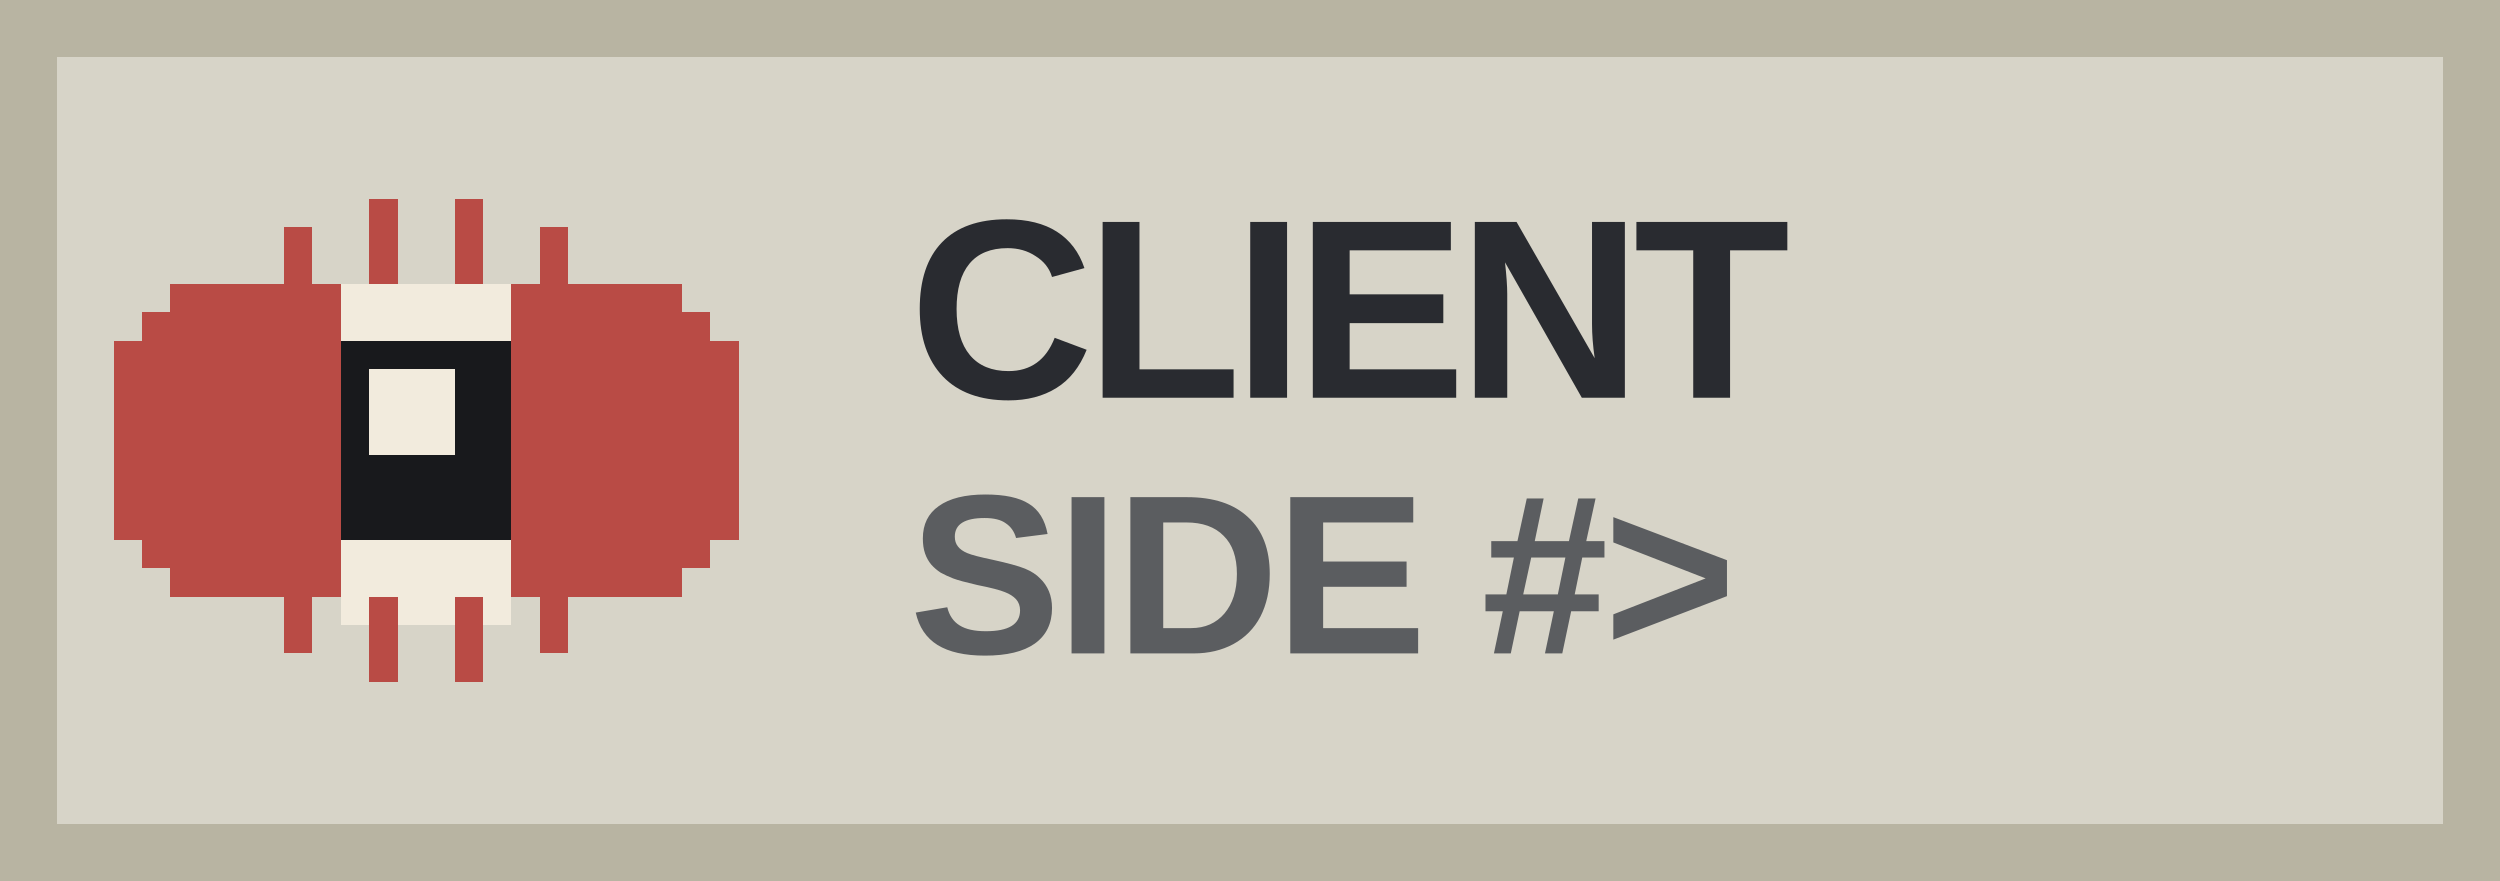
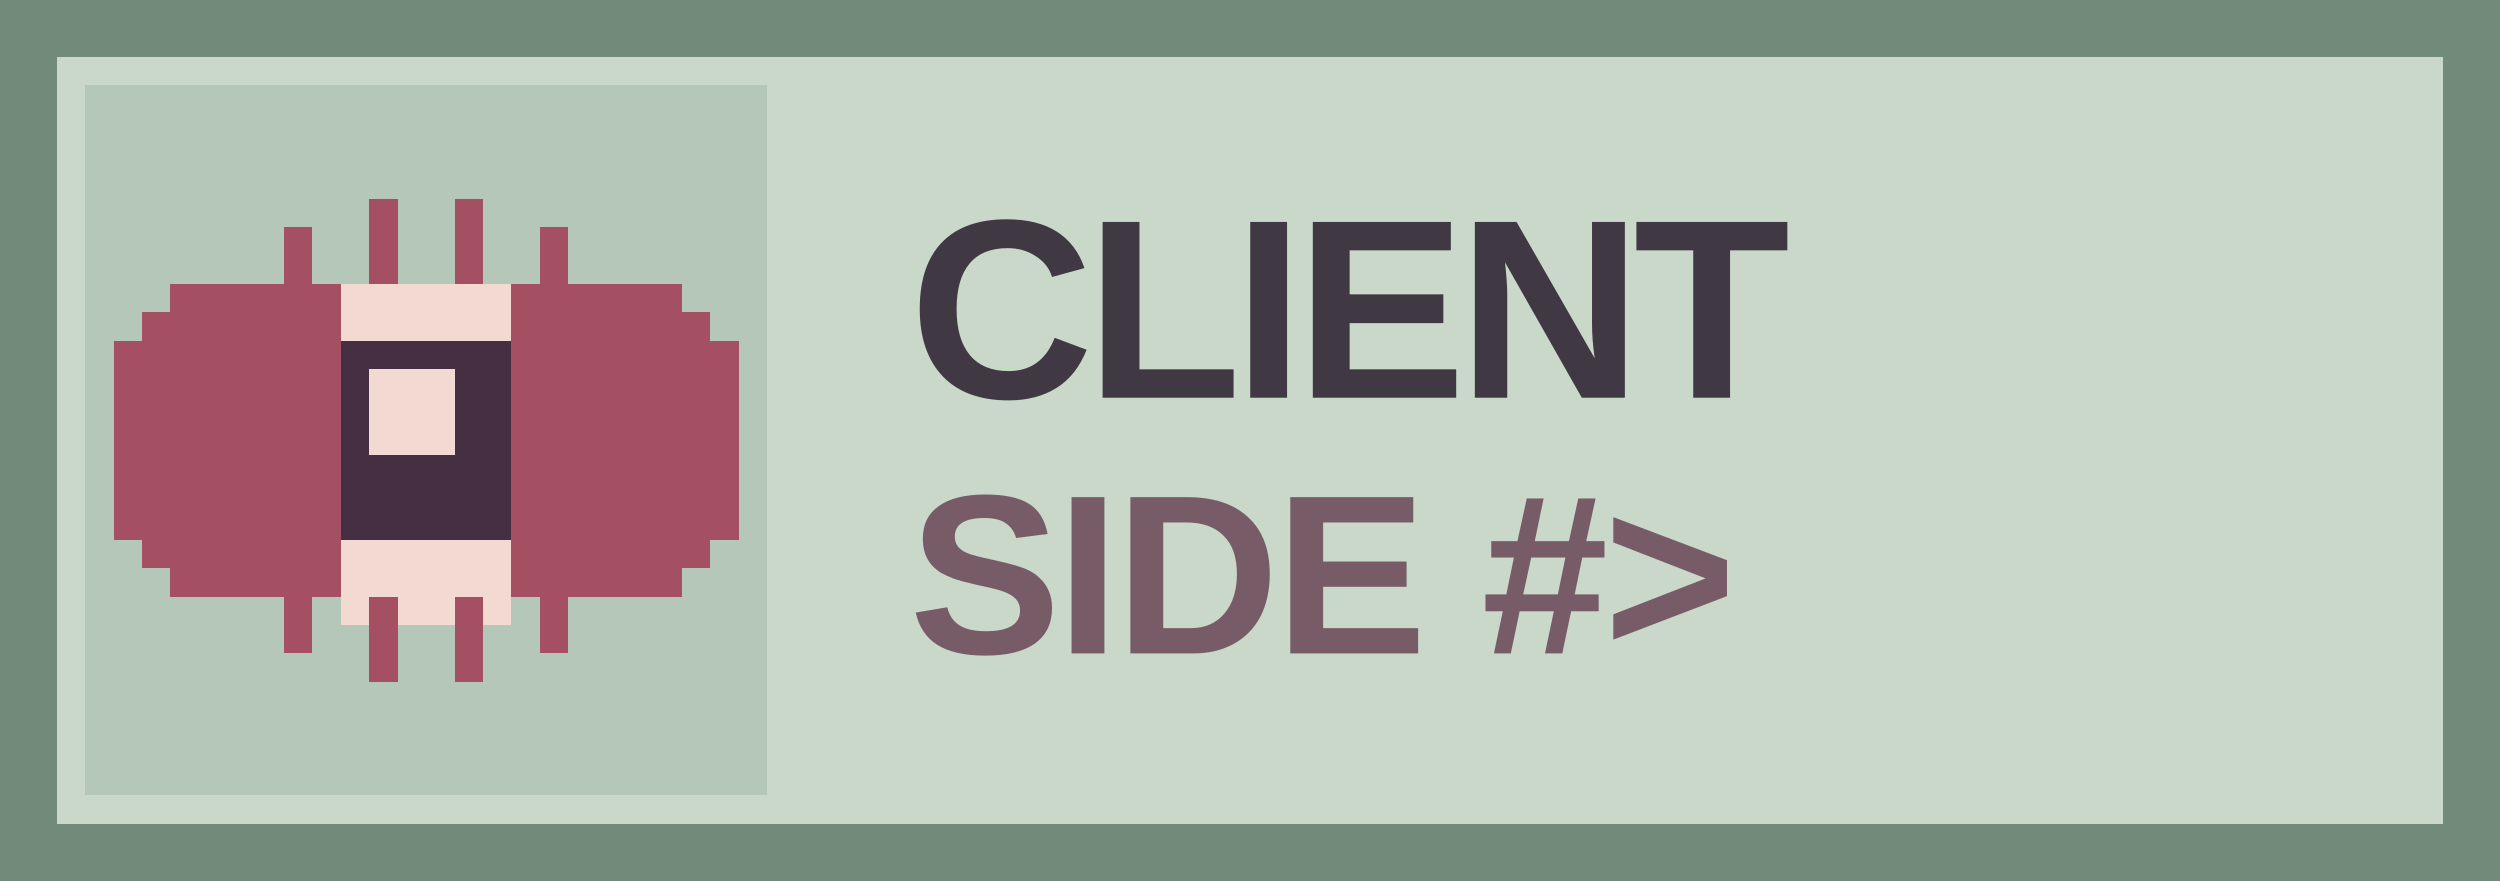
<svg xmlns="http://www.w3.org/2000/svg" width="88" height="31" viewBox="0 0 88 31" shape-rendering="crispEdges">
-   <rect x="0" y="0" width="88" height="31" fill="#d7d4c8" />
-   <rect x="0" y="0" width="88" height="2" fill="#b8b4a2" />
-   <rect x="0" y="29" width="88" height="2" fill="#b8b4a2" />
-   <rect x="0" y="0" width="2" height="31" fill="#b8b4a2" />
-   <rect x="86" y="0" width="2" height="31" fill="#b8b4a2" />
-   <rect x="3" y="3" width="24" height="25" fill="#d7d4c8" />
-   <rect x="6" y="10" width="18" height="1" fill="#b94b45" />
-   <rect x="5" y="11" width="20" height="1" fill="#b94b45" />
-   <rect x="4" y="12" width="22" height="7" fill="#b94b45" />
-   <rect x="5" y="19" width="20" height="1" fill="#b94b45" />
-   <rect x="6" y="20" width="18" height="1" fill="#b94b45" />
-   <rect x="12" y="10" width="6" height="12" fill="#f2ebdd" />
-   <rect x="12" y="12" width="6" height="7" fill="#18191c" />
-   <rect x="13" y="13" width="3" height="3" fill="#f2ebdd" />
-   <rect x="10" y="8" width="1" height="2" fill="#b94b45" />
-   <rect x="13" y="7" width="1" height="3" fill="#b94b45" />
-   <rect x="16" y="7" width="1" height="3" fill="#b94b45" />
-   <rect x="19" y="8" width="1" height="2" fill="#b94b45" />
-   <rect x="10" y="21" width="1" height="2" fill="#b94b45" />
-   <rect x="13" y="21" width="1" height="3" fill="#b94b45" />
-   <rect x="16" y="21" width="1" height="3" fill="#b94b45" />
-   <rect x="19" y="21" width="1" height="2" fill="#b94b45" />
-   <text x="32" y="14" fill="#292b30" font-family="Arial, Helvetica, sans-serif" font-size="9" font-weight="900" letter-spacing="-0.3">CLIENT</text>
-   <text x="32" y="23" fill="#5b5d60" font-family="Arial, Helvetica, sans-serif" font-size="8" font-weight="900" letter-spacing="-0.15">SIDE #&gt;</text>
+   <rect x="0" y="0" width="88" height="31" fill="#c9d8c9" />
+   <rect x="0" y="0" width="88" height="2" fill="#718a7a" />
+   <rect x="0" y="29" width="88" height="2" fill="#718a7a" />
+   <rect x="0" y="0" width="2" height="31" fill="#718a7a" />
+   <rect x="86" y="0" width="2" height="31" fill="#718a7a" />
+   <rect x="3" y="3" width="24" height="25" fill="#b4c7b9" />
+   <rect x="6" y="10" width="18" height="1" fill="#a55062" />
+   <rect x="5" y="11" width="20" height="1" fill="#a55062" />
+   <rect x="4" y="12" width="22" height="7" fill="#a55062" />
+   <rect x="5" y="19" width="20" height="1" fill="#a55062" />
+   <rect x="6" y="20" width="18" height="1" fill="#a55062" />
+   <rect x="12" y="10" width="6" height="12" fill="#f2d9d1" />
+   <rect x="12" y="12" width="6" height="7" fill="#462f43" />
+   <rect x="13" y="13" width="3" height="3" fill="#f2d9d1" />
+   <rect x="10" y="8" width="1" height="2" fill="#a55062" />
+   <rect x="13" y="7" width="1" height="3" fill="#a55062" />
+   <rect x="16" y="7" width="1" height="3" fill="#a55062" />
+   <rect x="19" y="8" width="1" height="2" fill="#a55062" />
+   <rect x="10" y="21" width="1" height="2" fill="#a55062" />
+   <rect x="13" y="21" width="1" height="3" fill="#a55062" />
+   <rect x="16" y="21" width="1" height="3" fill="#a55062" />
+   <rect x="19" y="21" width="1" height="2" fill="#a55062" />
+   <text x="32" y="14" fill="#403943" font-family="Arial, Helvetica, sans-serif" font-size="9" font-weight="900" letter-spacing="-0.3" style="text-transform: none; font-variant: normal; line-height: normal;">CLIENT</text>
+   <text x="32" y="23" fill="#775c68" font-family="Arial, Helvetica, sans-serif" font-size="8" font-weight="900" letter-spacing="-0.15" style="text-transform: none; font-variant: normal; line-height: normal;">SIDE #&gt;</text>
</svg>
